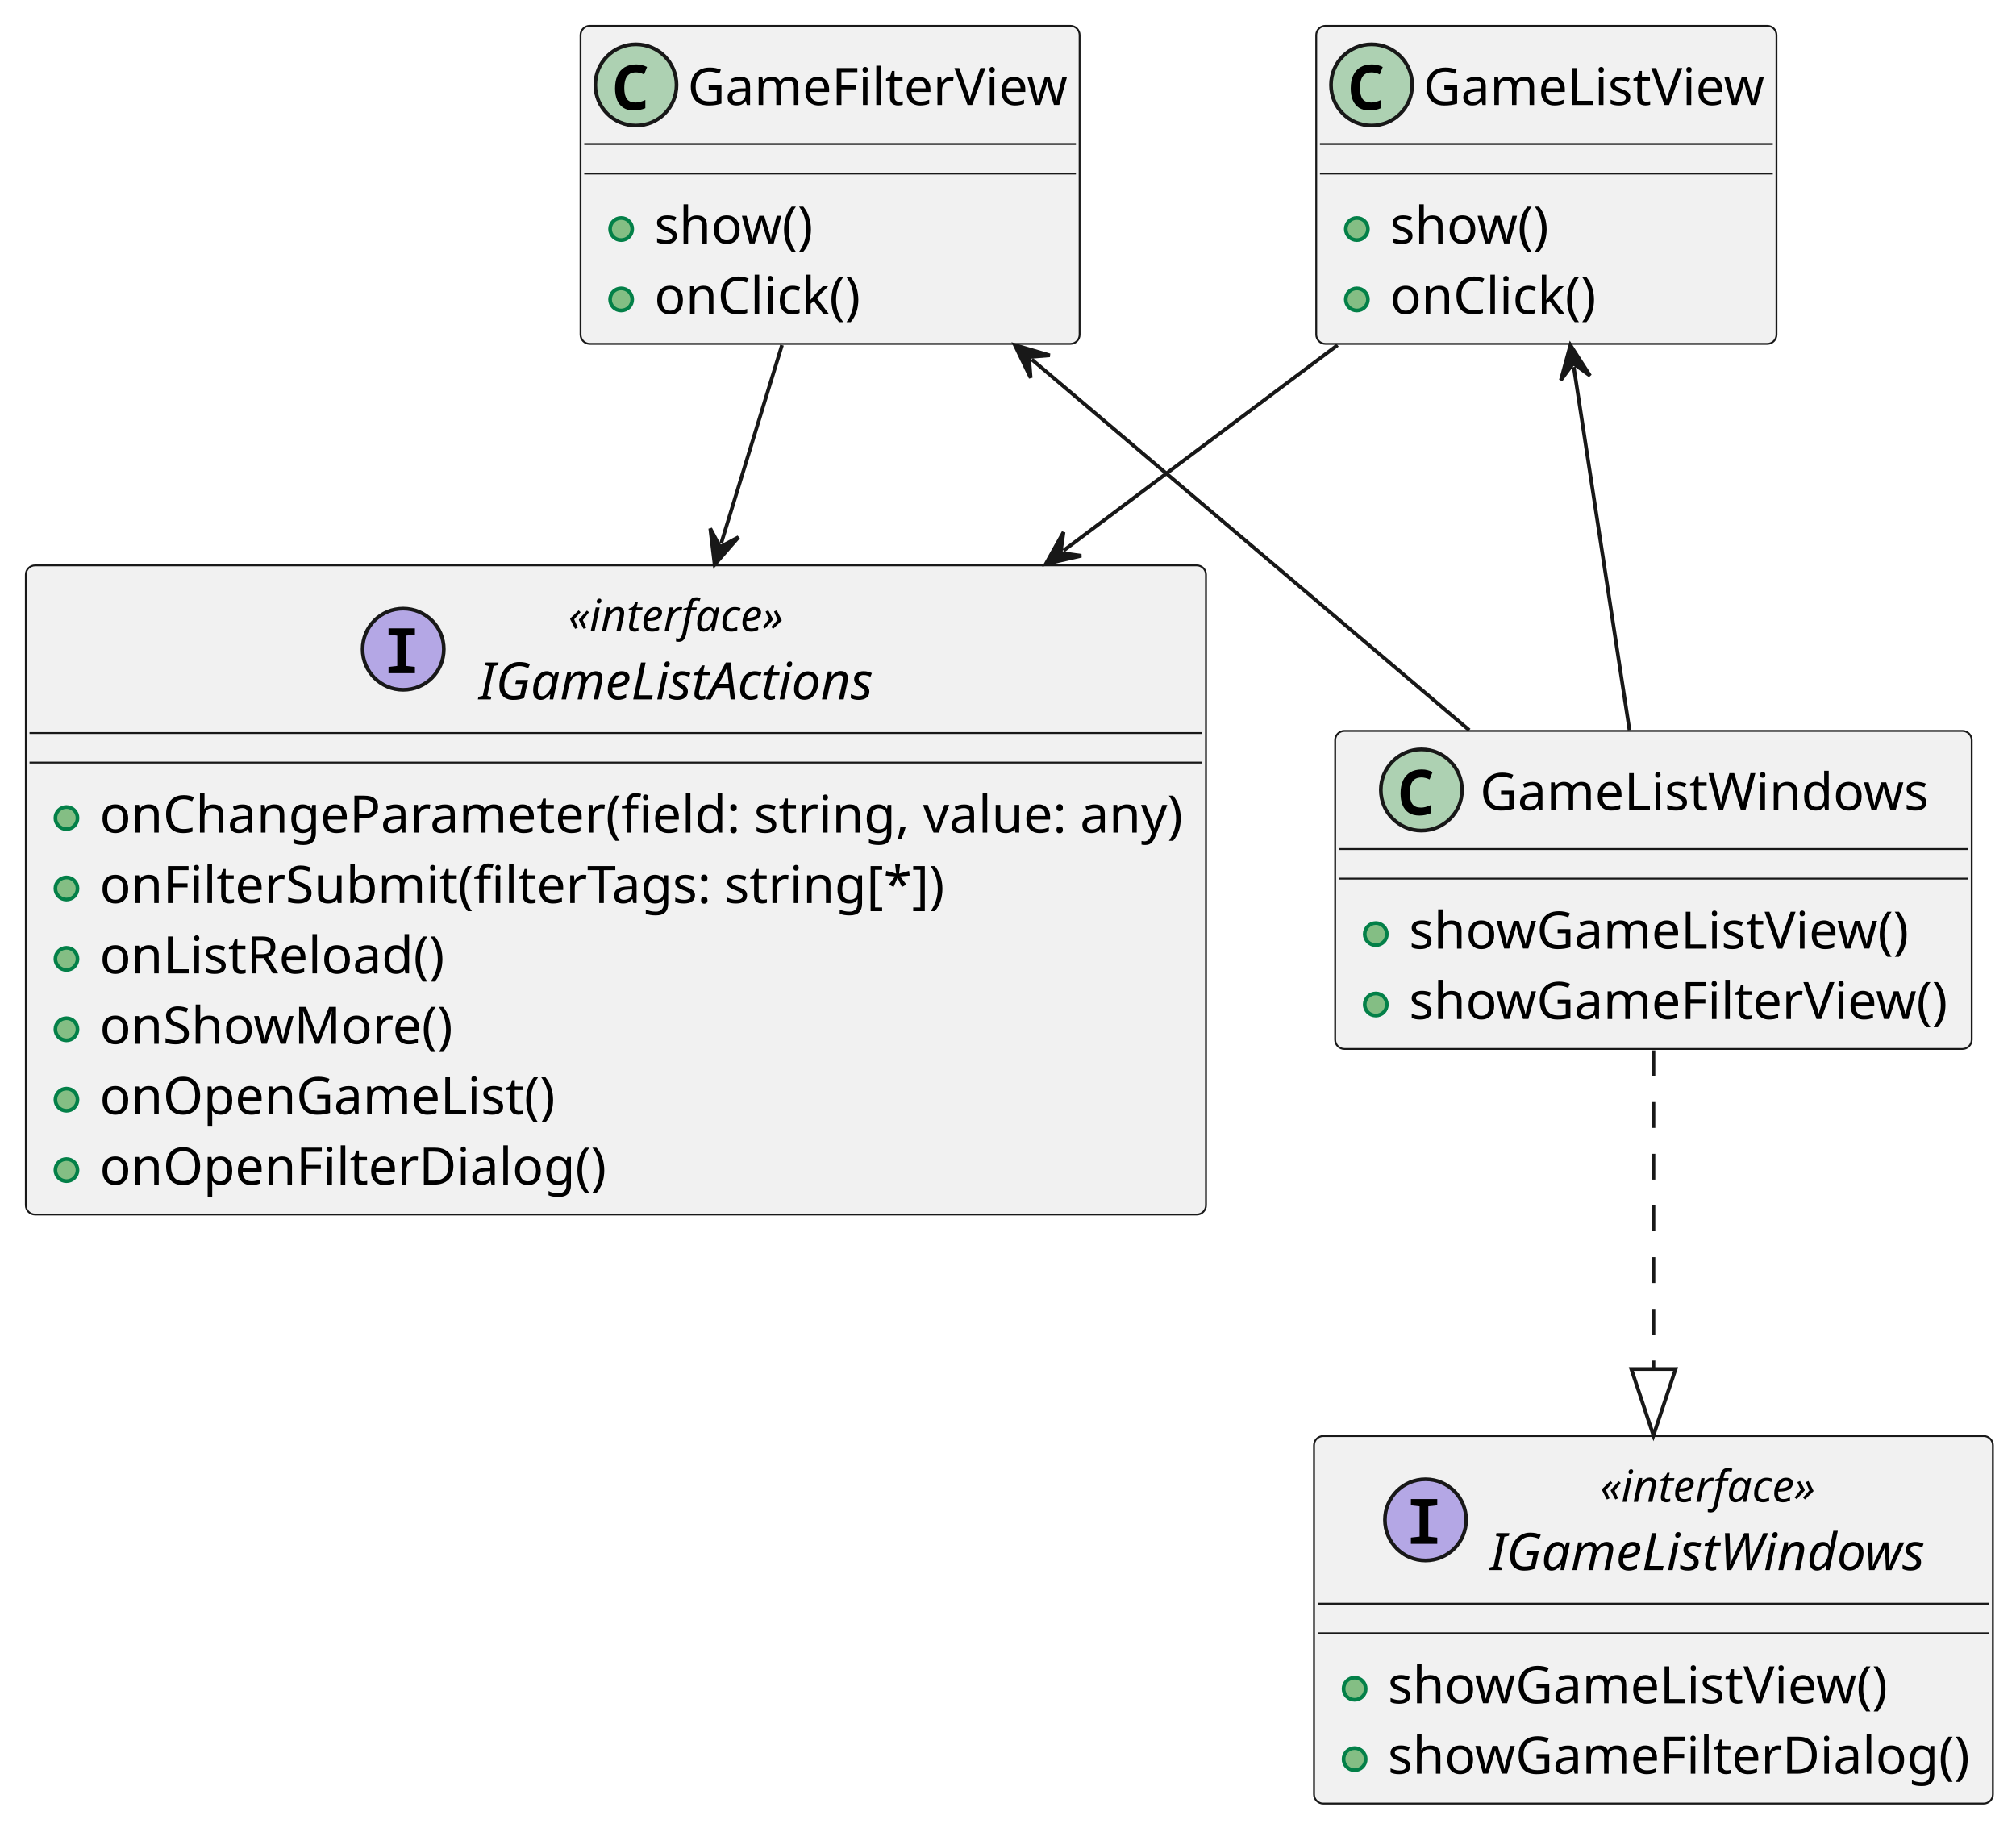
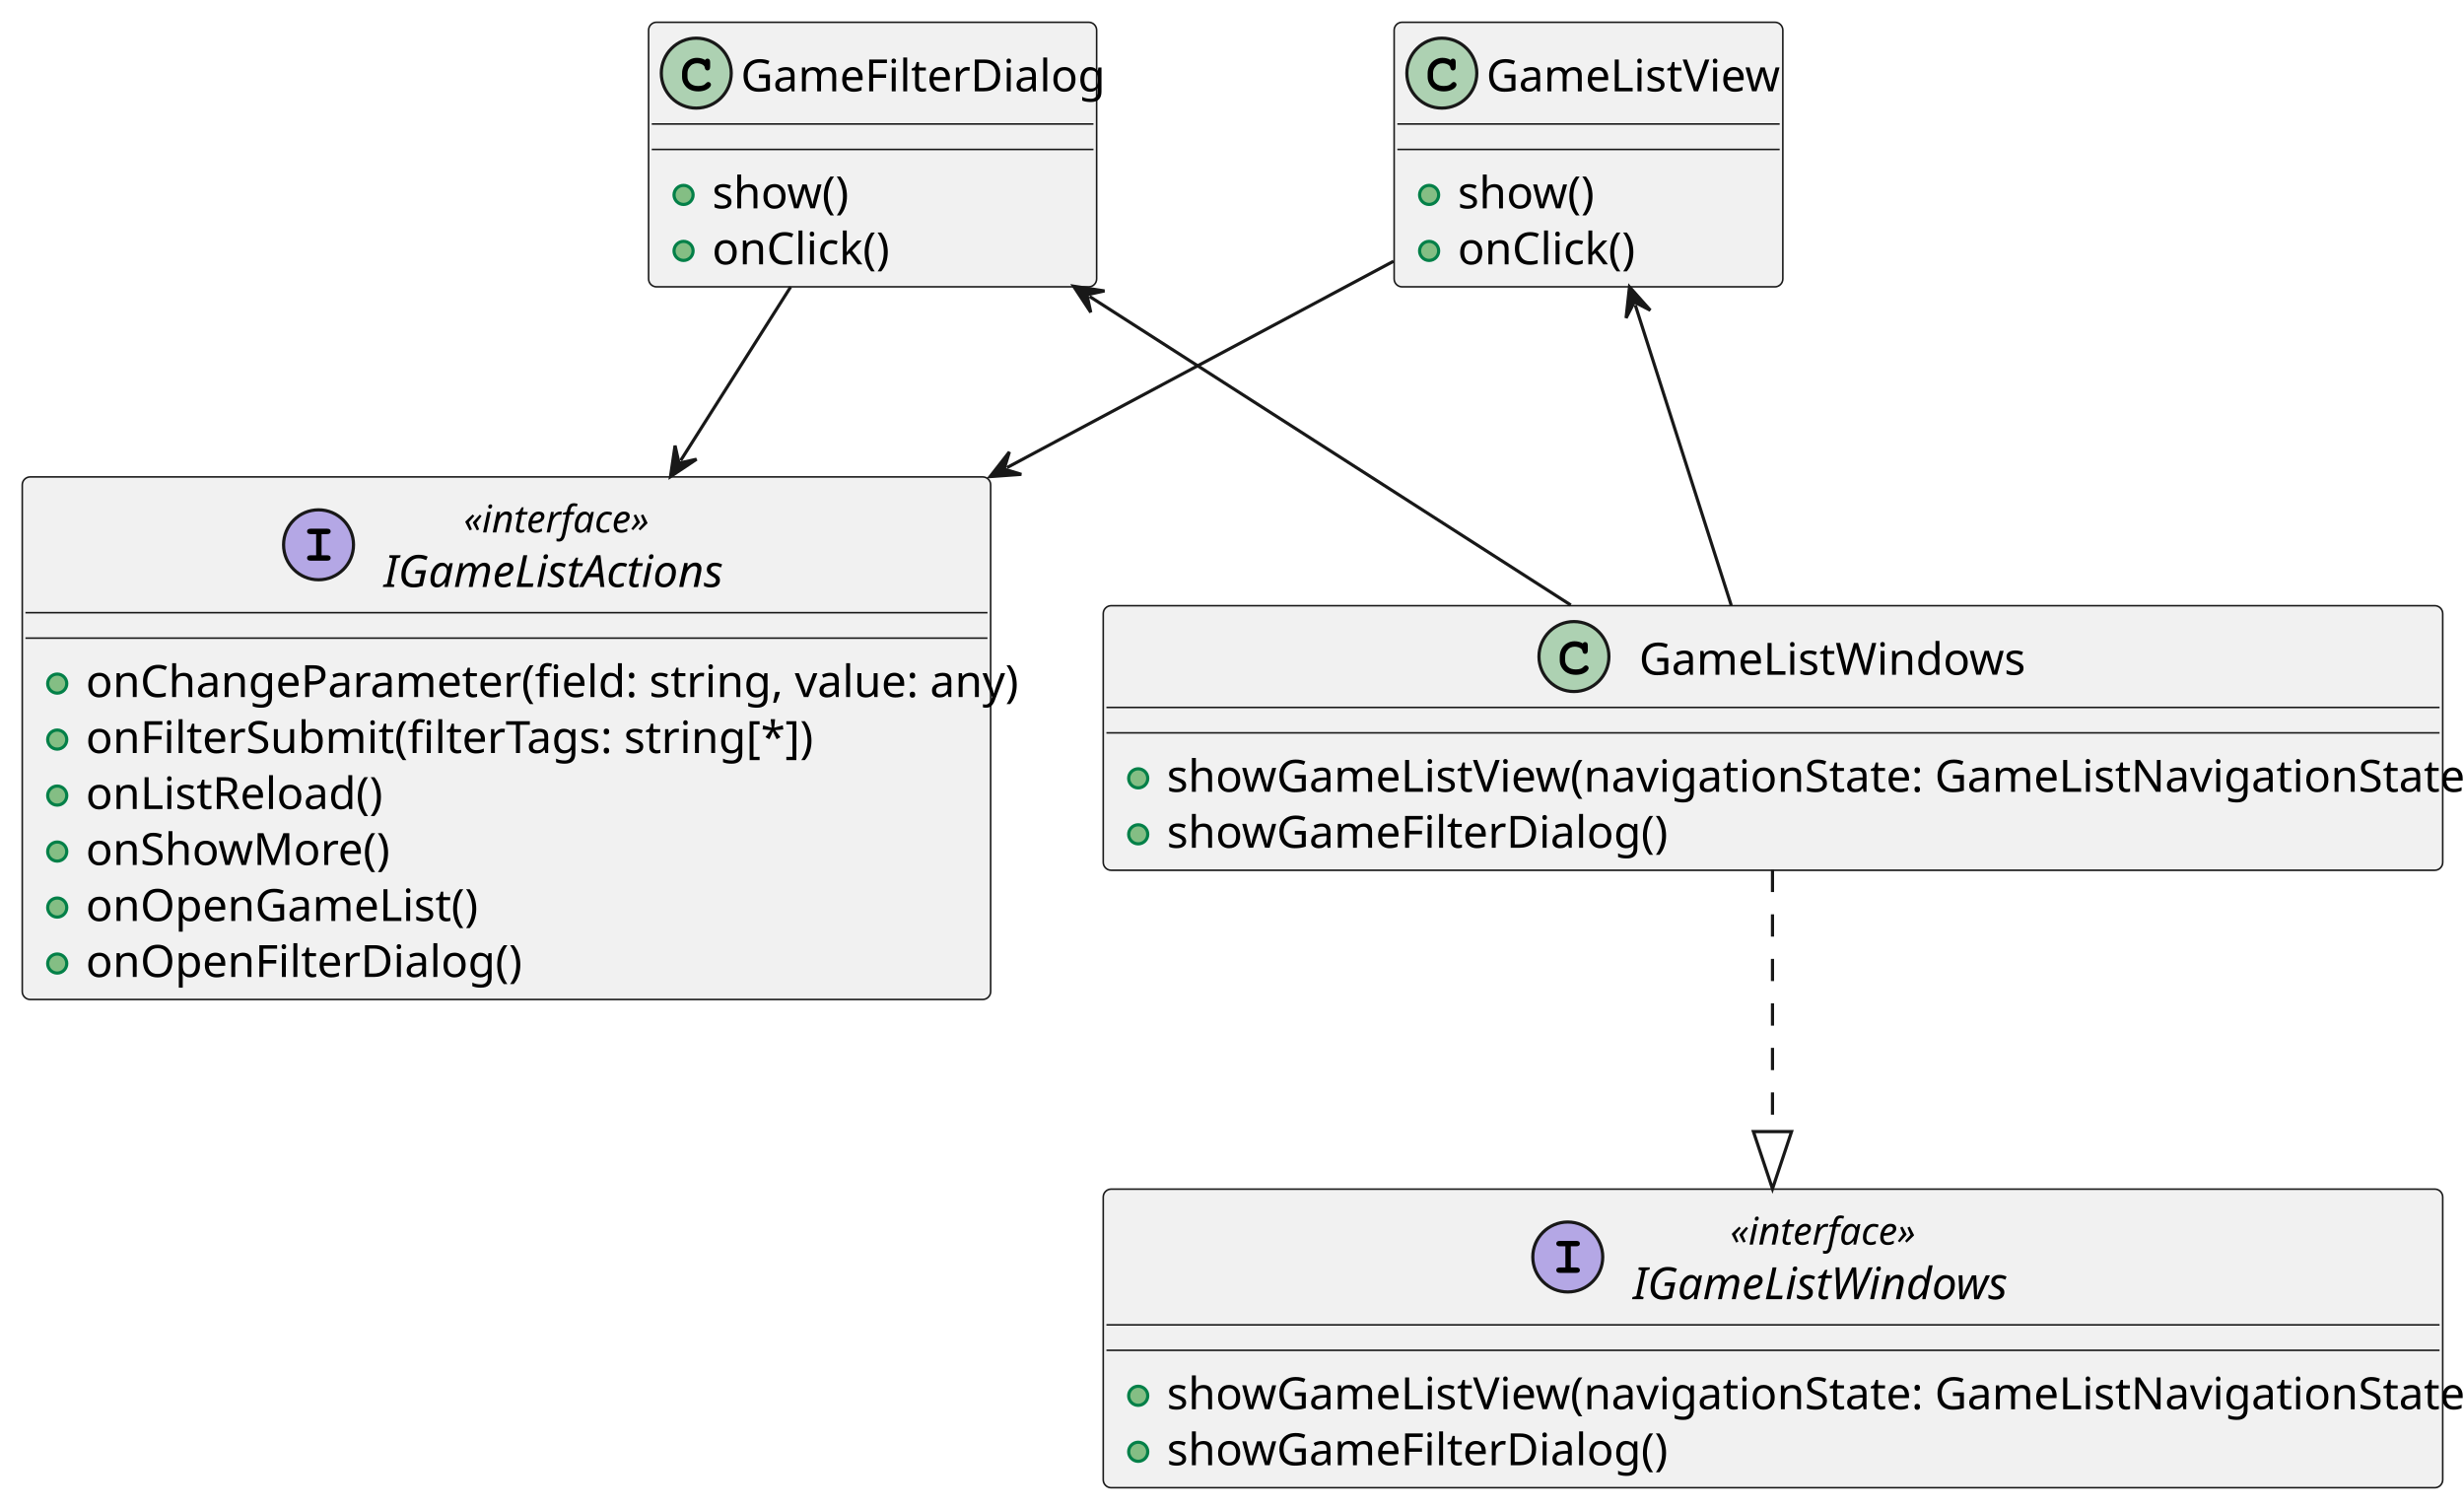
- <svg xmlns="http://www.w3.org/2000/svg" contentStyleType="text/css" data-diagram-type="CLASS" height="495px" preserveAspectRatio="none" style="width:546px;height:495px;background:#FFFFFF;" version="1.1" viewBox="0 0 546 495" width="546px" zoomAndPan="magnify">
+ <svg xmlns="http://www.w3.org/2000/svg" contentStyleType="text/css" data-diagram-type="CLASS" height="474px" preserveAspectRatio="none" style="width:775px;height:474px;background:#FFFFFF;" version="1.1" viewBox="0 0 775 474" width="775px" zoomAndPan="magnify">
  <defs />
  <g>
    <g class="entity" data-qualified-name="IGameListWindows" data-source-line="3" id="ent0002">
-       <rect fill="#F1F1F1" height="99.548" rx="2.5" ry="2.5" style="stroke:#181818;stroke-width:0.5;" width="183.863" x="355.88" y="388.95" />
-       <ellipse cx="386.084" cy="411.656" fill="#B4A7E5" rx="11" ry="11" style="stroke:#181818;stroke-width:1;" />
-       <path d="M382.116,418.156 L382.116,416.453 L384.475,416.187 L384.475,407.984 L382.116,407.719 L382.116,406.015 L389.256,406.015 L389.256,407.719 L386.834,407.984 L386.834,416.187 L389.256,416.453 L389.256,418.156 L382.116,418.156 Z " fill="#000000" />
-       <text fill="#000000" font-family="sans-serif" font-size="12" font-style="italic" lengthAdjust="spacing" textLength="58.296" x="433.353" y="406.778">«interface»</text>
-       <text fill="#000000" font-family="sans-serif" font-size="14" font-style="italic" lengthAdjust="spacing" textLength="118.076" x="403.463" y="425.26">IGameListWindows</text>
-       <line style="stroke:#181818;stroke-width:0.5;" x1="356.88" x2="538.743" y1="434.362" y2="434.362" />
-       <line style="stroke:#181818;stroke-width:0.5;" x1="356.88" x2="538.743" y1="442.362" y2="442.362" />
+       <rect fill="#F1F1F1" height="93.922" rx="2.5" ry="2.5" style="stroke:#181818;stroke-width:0.5;" width="421.309" x="347" y="374" />
+       <ellipse cx="493.108" cy="395.352" fill="#B4A7E5" rx="11" ry="11" style="stroke:#181818;stroke-width:1;" />
+       <path d="M494.061,391.992 L494.061,398.648 L495.78,398.648 Q496.389,398.648 496.655,398.883 Q496.92,399.117 496.92,399.508 Q496.92,399.883 496.655,400.117 Q496.389,400.352 495.78,400.352 L490.639,400.352 Q490.03,400.352 489.764,400.117 Q489.498,399.883 489.498,399.492 Q489.498,399.117 489.764,398.883 Q490.03,398.648 490.639,398.648 L492.358,398.648 L492.358,391.992 L490.639,391.992 Q490.03,391.992 489.764,391.758 Q489.498,391.523 489.498,391.133 Q489.498,390.758 489.764,390.523 Q490.03,390.289 490.639,390.289 L495.78,390.289 Q496.389,390.289 496.655,390.523 Q496.92,390.758 496.92,391.133 Q496.92,391.523 496.655,391.758 Q496.389,391.992 495.78,391.992 L494.061,391.992 Z " fill="#000000" />
+       <text fill="#000000" font-family="sans-serif" font-size="12" font-style="italic" lengthAdjust="spacing" textLength="59.373" x="544.218" y="391.457">«interface»</text>
+       <text fill="#000000" font-family="sans-serif" font-size="14" font-style="italic" lengthAdjust="spacing" textLength="120.593" x="513.608" y="408.627">IGameListWindows</text>
+       <line style="stroke:#181818;stroke-width:0.5;" x1="348" x2="767.309" y1="416.703" y2="416.703" />
+       <line style="stroke:#181818;stroke-width:0.5;" x1="348" x2="767.309" y1="424.703" y2="424.703" />
      <g data-visibility-modifier="PUBLIC_METHOD">
-         <ellipse cx="366.88" cy="457.396" fill="#84BE84" rx="3" ry="3" style="stroke:#038048;stroke-width:1;" />
+         <ellipse cx="358" cy="439.008" fill="#84BE84" rx="3" ry="3" style="stroke:#038048;stroke-width:1;" />
      </g>
-       <text fill="#000000" font-family="sans-serif" font-size="14" lengthAdjust="spacing" textLength="135.883" x="375.88" y="461.328">showGameListView()</text>
+       <text fill="#000000" font-family="sans-serif" font-size="14" lengthAdjust="spacing" textLength="395.309" x="367" y="443.236">showGameListView(navigationState: GameListNavigationState)</text>
      <g data-visibility-modifier="PUBLIC_METHOD">
-         <ellipse cx="366.88" cy="476.464" fill="#84BE84" rx="3" ry="3" style="stroke:#038048;stroke-width:1;" />
+         <ellipse cx="358" cy="456.617" fill="#84BE84" rx="3" ry="3" style="stroke:#038048;stroke-width:1;" />
      </g>
-       <text fill="#000000" font-family="sans-serif" font-size="14" lengthAdjust="spacing" textLength="157.863" x="375.88" y="480.396">showGameFilterDialog()</text>
+       <text fill="#000000" font-family="sans-serif" font-size="14" lengthAdjust="spacing" textLength="150.931" x="367" y="460.846">showGameFilterDialog()</text>
    </g>
    <g class="entity" data-qualified-name="IGameListActions" data-source-line="8" id="ent0003">
-       <rect fill="#F1F1F1" height="175.82" rx="2.5" ry="2.5" style="stroke:#181818;stroke-width:0.5;" width="319.621" x="7" y="153.13" />
-       <ellipse cx="109.2" cy="175.836" fill="#B4A7E5" rx="11" ry="11" style="stroke:#181818;stroke-width:1;" />
-       <path d="M105.231,182.336 L105.231,180.633 L107.59,180.367 L107.59,172.164 L105.231,171.899 L105.231,170.195 L112.371,170.195 L112.371,171.899 L109.95,172.164 L109.95,180.367 L112.371,180.633 L112.371,182.336 L105.231,182.336 Z " fill="#000000" />
-       <text fill="#000000" font-family="sans-serif" font-size="12" font-style="italic" lengthAdjust="spacing" textLength="58.296" x="153.912" y="170.958">«interface»</text>
-       <text fill="#000000" font-family="sans-serif" font-size="14" font-style="italic" lengthAdjust="spacing" textLength="106.722" x="129.7" y="189.44">IGameListActions</text>
-       <line style="stroke:#181818;stroke-width:0.5;" x1="8" x2="325.621" y1="198.542" y2="198.542" />
-       <line style="stroke:#181818;stroke-width:0.5;" x1="8" x2="325.621" y1="206.542" y2="206.542" />
+       <rect fill="#F1F1F1" height="164.359" rx="2.5" ry="2.5" style="stroke:#181818;stroke-width:0.5;" width="304.592" x="7" y="150" />
+       <ellipse cx="100.191" cy="171.352" fill="#B4A7E5" rx="11" ry="11" style="stroke:#181818;stroke-width:1;" />
+       <path d="M101.144,167.992 L101.144,174.648 L102.863,174.648 Q103.472,174.648 103.738,174.883 Q104.003,175.117 104.003,175.508 Q104.003,175.883 103.738,176.117 Q103.472,176.352 102.863,176.352 L97.722,176.352 Q97.113,176.352 96.847,176.117 Q96.582,175.883 96.582,175.492 Q96.582,175.117 96.847,174.883 Q97.113,174.648 97.722,174.648 L99.441,174.648 L99.441,167.992 L97.722,167.992 Q97.113,167.992 96.847,167.758 Q96.582,167.523 96.582,167.133 Q96.582,166.758 96.847,166.523 Q97.113,166.289 97.722,166.289 L102.863,166.289 Q103.472,166.289 103.738,166.523 Q104.003,166.758 104.003,167.133 Q104.003,167.523 103.738,167.758 Q103.472,167.992 102.863,167.992 L101.144,167.992 Z " fill="#000000" />
+       <text fill="#000000" font-family="sans-serif" font-size="12" font-style="italic" lengthAdjust="spacing" textLength="59.373" x="145.859" y="167.457">«interface»</text>
+       <text fill="#000000" font-family="sans-serif" font-size="14" font-style="italic" lengthAdjust="spacing" textLength="109.71" x="120.691" y="184.627">IGameListActions</text>
+       <line style="stroke:#181818;stroke-width:0.5;" x1="8" x2="310.592" y1="192.703" y2="192.703" />
+       <line style="stroke:#181818;stroke-width:0.5;" x1="8" x2="310.592" y1="200.703" y2="200.703" />
      <g data-visibility-modifier="PUBLIC_METHOD">
-         <ellipse cx="18" cy="221.576" fill="#84BE84" rx="3" ry="3" style="stroke:#038048;stroke-width:1;" />
+         <ellipse cx="18" cy="215.008" fill="#84BE84" rx="3" ry="3" style="stroke:#038048;stroke-width:1;" />
      </g>
-       <text fill="#000000" font-family="sans-serif" font-size="14" lengthAdjust="spacing" textLength="293.621" x="27" y="225.508">onChangeParameter(field: string, value: any)</text>
+       <text fill="#000000" font-family="sans-serif" font-size="14" lengthAdjust="spacing" textLength="278.592" x="27" y="219.236">onChangeParameter(field: string, value: any)</text>
      <g data-visibility-modifier="PUBLIC_METHOD">
-         <ellipse cx="18" cy="240.644" fill="#84BE84" rx="3" ry="3" style="stroke:#038048;stroke-width:1;" />
+         <ellipse cx="18" cy="232.617" fill="#84BE84" rx="3" ry="3" style="stroke:#038048;stroke-width:1;" />
      </g>
-       <text fill="#000000" font-family="sans-serif" font-size="14" lengthAdjust="spacing" textLength="229.907" x="27" y="244.576">onFilterSubmit(filterTags: string[*])</text>
+       <text fill="#000000" font-family="sans-serif" font-size="14" lengthAdjust="spacing" textLength="212.393" x="27" y="236.846">onFilterSubmit(filterTags: string[*])</text>
      <g data-visibility-modifier="PUBLIC_METHOD">
-         <ellipse cx="18" cy="259.712" fill="#84BE84" rx="3" ry="3" style="stroke:#038048;stroke-width:1;" />
+         <ellipse cx="18" cy="250.227" fill="#84BE84" rx="3" ry="3" style="stroke:#038048;stroke-width:1;" />
      </g>
-       <text fill="#000000" font-family="sans-serif" font-size="14" lengthAdjust="spacing" textLength="93.38" x="27" y="263.644">onListReload()</text>
+       <text fill="#000000" font-family="sans-serif" font-size="14" lengthAdjust="spacing" textLength="91.048" x="27" y="254.455">onListReload()</text>
      <g data-visibility-modifier="PUBLIC_METHOD">
-         <ellipse cx="18" cy="278.78" fill="#84BE84" rx="3" ry="3" style="stroke:#038048;stroke-width:1;" />
+         <ellipse cx="18" cy="267.836" fill="#84BE84" rx="3" ry="3" style="stroke:#038048;stroke-width:1;" />
      </g>
-       <text fill="#000000" font-family="sans-serif" font-size="14" lengthAdjust="spacing" textLength="96.18" x="27" y="282.712">onShowMore()</text>
+       <text fill="#000000" font-family="sans-serif" font-size="14" lengthAdjust="spacing" textLength="91.814" x="27" y="272.065">onShowMore()</text>
      <g data-visibility-modifier="PUBLIC_METHOD">
-         <ellipse cx="18" cy="297.848" fill="#84BE84" rx="3" ry="3" style="stroke:#038048;stroke-width:1;" />
+         <ellipse cx="18" cy="285.445" fill="#84BE84" rx="3" ry="3" style="stroke:#038048;stroke-width:1;" />
      </g>
-       <text fill="#000000" font-family="sans-serif" font-size="14" lengthAdjust="spacing" textLength="123.353" x="27" y="301.78">onOpenGameList()</text>
+       <text fill="#000000" font-family="sans-serif" font-size="14" lengthAdjust="spacing" textLength="119.055" x="27" y="289.674">onOpenGameList()</text>
      <g data-visibility-modifier="PUBLIC_METHOD">
-         <ellipse cx="18" cy="316.916" fill="#84BE84" rx="3" ry="3" style="stroke:#038048;stroke-width:1;" />
+         <ellipse cx="18" cy="303.055" fill="#84BE84" rx="3" ry="3" style="stroke:#038048;stroke-width:1;" />
      </g>
-       <text fill="#000000" font-family="sans-serif" font-size="14" lengthAdjust="spacing" textLength="137.214" x="27" y="320.848">onOpenFilterDialog()</text>
+       <text fill="#000000" font-family="sans-serif" font-size="14" lengthAdjust="spacing" textLength="129.944" x="27" y="307.283">onOpenFilterDialog()</text>
    </g>
    <g class="entity" data-qualified-name="GameListWindows" data-source-line="17" id="ent0004">
-       <rect fill="#F1F1F1" height="86.136" rx="2.5" ry="2.5" style="stroke:#181818;stroke-width:0.5;" width="172.397" x="361.61" y="197.97" />
-       <ellipse cx="384.973" cy="213.97" fill="#ADD1B2" rx="11" ry="11" style="stroke:#181818;stroke-width:1;" />
-       <path d="M384.442,220.892 Q382.692,220.892 381.551,220.157 Q380.426,219.407 379.863,218.064 Q379.317,216.704 379.317,214.907 Q379.317,212.876 379.973,211.423 Q380.629,209.97 381.91,209.189 Q383.192,208.407 385.067,208.407 Q385.957,208.407 386.629,208.595 Q387.301,208.767 387.988,209.111 L387.176,211.126 Q386.551,210.814 386.004,210.689 Q385.473,210.564 384.988,210.564 Q383.817,210.564 383.113,211.095 Q382.41,211.626 382.113,212.579 Q381.817,213.532 381.817,214.798 Q381.817,216.814 382.535,217.782 Q383.254,218.736 384.848,218.736 Q385.442,218.736 386.067,218.579 Q386.692,218.423 387.52,218.048 L387.52,220.267 Q386.785,220.579 385.988,220.736 Q385.207,220.892 384.442,220.892 Z " fill="#000000" />
-       <text fill="#000000" font-family="sans-serif" font-size="14" lengthAdjust="spacing" textLength="121.814" x="400.831" y="219.402">GameListWindows</text>
-       <line style="stroke:#181818;stroke-width:0.5;" x1="362.61" x2="533.007" y1="229.97" y2="229.97" />
-       <line style="stroke:#181818;stroke-width:0.5;" x1="362.61" x2="533.007" y1="237.97" y2="237.97" />
+       <rect fill="#F1F1F1" height="83.219" rx="2.5" ry="2.5" style="stroke:#181818;stroke-width:0.5;" width="421.309" x="347" y="190.5" />
+       <ellipse cx="495.053" cy="206.5" fill="#ADD1B2" rx="11" ry="11" style="stroke:#181818;stroke-width:1;" />
+       <path d="M497.818,202.375 Q497.975,202.156 498.162,202.047 Q498.35,201.938 498.568,201.938 Q498.943,201.938 499.178,202.203 Q499.412,202.453 499.412,203.062 L499.412,204.516 Q499.412,205.125 499.178,205.391 Q498.943,205.656 498.568,205.656 Q498.225,205.656 498.022,205.453 Q497.818,205.266 497.709,204.75 Q497.662,204.391 497.475,204.203 Q497.147,203.828 496.537,203.609 Q495.928,203.391 495.303,203.391 Q494.537,203.391 493.897,203.719 Q493.272,204.047 492.772,204.797 Q492.287,205.547 492.287,206.578 L492.287,207.672 Q492.287,208.906 493.178,209.734 Q494.068,210.547 495.662,210.547 Q496.6,210.547 497.256,210.297 Q497.647,210.141 498.068,209.703 Q498.334,209.438 498.475,209.359 Q498.631,209.281 498.834,209.281 Q499.162,209.281 499.412,209.547 Q499.678,209.797 499.678,210.141 Q499.678,210.484 499.334,210.891 Q498.834,211.469 498.037,211.797 Q496.959,212.25 495.662,212.25 Q494.147,212.25 492.943,211.625 Q491.959,211.125 491.272,210.062 Q490.584,208.984 490.584,207.703 L490.584,206.547 Q490.584,205.219 491.193,204.078 Q491.818,202.922 492.912,202.312 Q494.006,201.688 495.24,201.688 Q495.975,201.688 496.615,201.859 Q497.272,202.016 497.818,202.375 Z " fill="#000000" />
+       <text fill="#000000" font-family="sans-serif" font-size="14" lengthAdjust="spacing" textLength="116.703" x="515.553" y="212.228">GameListWindows</text>
+       <line style="stroke:#181818;stroke-width:0.5;" x1="348" x2="767.309" y1="222.5" y2="222.5" />
+       <line style="stroke:#181818;stroke-width:0.5;" x1="348" x2="767.309" y1="230.5" y2="230.5" />
      <g data-visibility-modifier="PUBLIC_METHOD">
-         <ellipse cx="372.61" cy="253.004" fill="#84BE84" rx="3" ry="3" style="stroke:#038048;stroke-width:1;" />
+         <ellipse cx="358" cy="244.805" fill="#84BE84" rx="3" ry="3" style="stroke:#038048;stroke-width:1;" />
      </g>
-       <text fill="#000000" font-family="sans-serif" font-size="14" lengthAdjust="spacing" textLength="135.883" x="381.61" y="256.936">showGameListView()</text>
+       <text fill="#000000" font-family="sans-serif" font-size="14" lengthAdjust="spacing" textLength="395.309" x="367" y="249.033">showGameListView(navigationState: GameListNavigationState)</text>
      <g data-visibility-modifier="PUBLIC_METHOD">
-         <ellipse cx="372.61" cy="272.072" fill="#84BE84" rx="3" ry="3" style="stroke:#038048;stroke-width:1;" />
+         <ellipse cx="358" cy="262.414" fill="#84BE84" rx="3" ry="3" style="stroke:#038048;stroke-width:1;" />
      </g>
-       <text fill="#000000" font-family="sans-serif" font-size="14" lengthAdjust="spacing" textLength="146.397" x="381.61" y="276.004">showGameFilterView()</text>
+       <text fill="#000000" font-family="sans-serif" font-size="14" lengthAdjust="spacing" textLength="150.931" x="367" y="266.643">showGameFilterDialog()</text>
    </g>
    <g class="entity" data-qualified-name="GameListView" data-source-line="22" id="ent0005">
-       <rect fill="#F1F1F1" height="86.136" rx="2.5" ry="2.5" style="stroke:#181818;stroke-width:0.5;" width="124.652" x="356.48" y="7" />
-       <ellipse cx="371.48" cy="23" fill="#ADD1B2" rx="11" ry="11" style="stroke:#181818;stroke-width:1;" />
-       <path d="M370.949,29.922 Q369.199,29.922 368.058,29.188 Q366.933,28.438 366.371,27.094 Q365.824,25.734 365.824,23.938 Q365.824,21.906 366.48,20.453 Q367.136,19 368.418,18.219 Q369.699,17.438 371.574,17.438 Q372.464,17.438 373.136,17.625 Q373.808,17.797 374.496,18.141 L373.683,20.156 Q373.058,19.844 372.511,19.719 Q371.98,19.594 371.496,19.594 Q370.324,19.594 369.621,20.125 Q368.918,20.656 368.621,21.609 Q368.324,22.562 368.324,23.828 Q368.324,25.844 369.043,26.812 Q369.761,27.766 371.355,27.766 Q371.949,27.766 372.574,27.609 Q373.199,27.453 374.027,27.078 L374.027,29.297 Q373.293,29.609 372.496,29.766 Q371.714,29.922 370.949,29.922 Z " fill="#000000" />
-       <text fill="#000000" font-family="sans-serif" font-size="14" lengthAdjust="spacing" textLength="92.652" x="385.48" y="28.432">GameListView</text>
-       <line style="stroke:#181818;stroke-width:0.5;" x1="357.48" x2="480.132" y1="39" y2="39" />
-       <line style="stroke:#181818;stroke-width:0.5;" x1="357.48" x2="480.132" y1="47" y2="47" />
+       <rect fill="#F1F1F1" height="83.219" rx="2.5" ry="2.5" style="stroke:#181818;stroke-width:0.5;" width="122.255" x="438.5" y="7" />
+       <ellipse cx="453.5" cy="23" fill="#ADD1B2" rx="11" ry="11" style="stroke:#181818;stroke-width:1;" />
+       <path d="M456.266,18.875 Q456.422,18.656 456.609,18.547 Q456.797,18.438 457.016,18.438 Q457.391,18.438 457.625,18.703 Q457.859,18.953 457.859,19.562 L457.859,21.016 Q457.859,21.625 457.625,21.891 Q457.391,22.156 457.016,22.156 Q456.672,22.156 456.469,21.953 Q456.266,21.766 456.156,21.25 Q456.109,20.891 455.922,20.703 Q455.594,20.328 454.984,20.109 Q454.375,19.891 453.75,19.891 Q452.984,19.891 452.344,20.219 Q451.719,20.547 451.219,21.297 Q450.734,22.047 450.734,23.078 L450.734,24.172 Q450.734,25.406 451.625,26.234 Q452.516,27.047 454.109,27.047 Q455.047,27.047 455.703,26.797 Q456.094,26.641 456.516,26.203 Q456.781,25.938 456.922,25.859 Q457.078,25.781 457.281,25.781 Q457.609,25.781 457.859,26.047 Q458.125,26.297 458.125,26.641 Q458.125,26.984 457.781,27.391 Q457.281,27.969 456.484,28.297 Q455.406,28.75 454.109,28.75 Q452.594,28.75 451.391,28.125 Q450.406,27.625 449.719,26.562 Q449.031,25.484 449.031,24.203 L449.031,23.047 Q449.031,21.719 449.641,20.578 Q450.266,19.422 451.359,18.812 Q452.453,18.188 453.688,18.188 Q454.422,18.188 455.062,18.359 Q455.719,18.516 456.266,18.875 Z " fill="#000000" />
+       <text fill="#000000" font-family="sans-serif" font-size="14" lengthAdjust="spacing" textLength="90.255" x="467.5" y="28.729">GameListView</text>
+       <line style="stroke:#181818;stroke-width:0.5;" x1="439.5" x2="559.755" y1="39" y2="39" />
+       <line style="stroke:#181818;stroke-width:0.5;" x1="439.5" x2="559.755" y1="47" y2="47" />
      <g data-visibility-modifier="PUBLIC_METHOD">
-         <ellipse cx="367.48" cy="62.034" fill="#84BE84" rx="3" ry="3" style="stroke:#038048;stroke-width:1;" />
+         <ellipse cx="449.5" cy="61.305" fill="#84BE84" rx="3" ry="3" style="stroke:#038048;stroke-width:1;" />
      </g>
-       <text fill="#000000" font-family="sans-serif" font-size="14" lengthAdjust="spacing" textLength="43.232" x="376.48" y="65.966">show()</text>
+       <text fill="#000000" font-family="sans-serif" font-size="14" lengthAdjust="spacing" textLength="42.007" x="458.5" y="65.533">show()</text>
      <g data-visibility-modifier="PUBLIC_METHOD">
-         <ellipse cx="367.48" cy="81.102" fill="#84BE84" rx="3" ry="3" style="stroke:#038048;stroke-width:1;" />
+         <ellipse cx="449.5" cy="78.914" fill="#84BE84" rx="3" ry="3" style="stroke:#038048;stroke-width:1;" />
      </g>
-       <text fill="#000000" font-family="sans-serif" font-size="14" lengthAdjust="spacing" textLength="55.79" x="376.48" y="85.034">onClick()</text>
+       <text fill="#000000" font-family="sans-serif" font-size="14" lengthAdjust="spacing" textLength="55.227" x="458.5" y="83.143">onClick()</text>
    </g>
-     <g class="entity" data-qualified-name="GameFilterView" data-source-line="27" id="ent0006">
-       <rect fill="#F1F1F1" height="86.136" rx="2.5" ry="2.5" style="stroke:#181818;stroke-width:0.5;" width="135.166" x="157.23" y="7" />
-       <ellipse cx="172.23" cy="23" fill="#ADD1B2" rx="11" ry="11" style="stroke:#181818;stroke-width:1;" />
-       <path d="M171.699,29.922 Q169.949,29.922 168.808,29.188 Q167.683,28.438 167.121,27.094 Q166.574,25.734 166.574,23.938 Q166.574,21.906 167.23,20.453 Q167.886,19 169.167,18.219 Q170.449,17.438 172.324,17.438 Q173.214,17.438 173.886,17.625 Q174.558,17.797 175.246,18.141 L174.433,20.156 Q173.808,19.844 173.261,19.719 Q172.73,19.594 172.246,19.594 Q171.074,19.594 170.371,20.125 Q169.667,20.656 169.371,21.609 Q169.074,22.562 169.074,23.828 Q169.074,25.844 169.792,26.812 Q170.511,27.766 172.105,27.766 Q172.699,27.766 173.324,27.609 Q173.949,27.453 174.777,27.078 L174.777,29.297 Q174.042,29.609 173.246,29.766 Q172.464,29.922 171.699,29.922 Z " fill="#000000" />
-       <text fill="#000000" font-family="sans-serif" font-size="14" lengthAdjust="spacing" textLength="103.166" x="186.23" y="28.432">GameFilterView</text>
-       <line style="stroke:#181818;stroke-width:0.5;" x1="158.23" x2="291.396" y1="39" y2="39" />
-       <line style="stroke:#181818;stroke-width:0.5;" x1="158.23" x2="291.396" y1="47" y2="47" />
+     <g class="entity" data-qualified-name="GameFilterDialog" data-source-line="27" id="ent0006">
+       <rect fill="#F1F1F1" height="83.219" rx="2.5" ry="2.5" style="stroke:#181818;stroke-width:0.5;" width="140.924" x="204" y="7" />
+       <ellipse cx="219" cy="23" fill="#ADD1B2" rx="11" ry="11" style="stroke:#181818;stroke-width:1;" />
+       <path d="M221.766,18.875 Q221.922,18.656 222.109,18.547 Q222.297,18.438 222.516,18.438 Q222.891,18.438 223.125,18.703 Q223.359,18.953 223.359,19.562 L223.359,21.016 Q223.359,21.625 223.125,21.891 Q222.891,22.156 222.516,22.156 Q222.172,22.156 221.969,21.953 Q221.766,21.766 221.656,21.25 Q221.609,20.891 221.422,20.703 Q221.094,20.328 220.484,20.109 Q219.875,19.891 219.25,19.891 Q218.484,19.891 217.844,20.219 Q217.219,20.547 216.719,21.297 Q216.234,22.047 216.234,23.078 L216.234,24.172 Q216.234,25.406 217.125,26.234 Q218.016,27.047 219.609,27.047 Q220.547,27.047 221.203,26.797 Q221.594,26.641 222.016,26.203 Q222.281,25.938 222.422,25.859 Q222.578,25.781 222.781,25.781 Q223.109,25.781 223.359,26.047 Q223.625,26.297 223.625,26.641 Q223.625,26.984 223.281,27.391 Q222.781,27.969 221.984,28.297 Q220.906,28.75 219.609,28.75 Q218.094,28.75 216.891,28.125 Q215.906,27.625 215.219,26.562 Q214.531,25.484 214.531,24.203 L214.531,23.047 Q214.531,21.719 215.141,20.578 Q215.766,19.422 216.859,18.812 Q217.953,18.188 219.188,18.188 Q219.922,18.188 220.562,18.359 Q221.219,18.516 221.766,18.875 Z " fill="#000000" />
+       <text fill="#000000" font-family="sans-serif" font-size="14" lengthAdjust="spacing" textLength="108.924" x="233" y="28.729">GameFilterDialog</text>
+       <line style="stroke:#181818;stroke-width:0.5;" x1="205" x2="343.924" y1="39" y2="39" />
+       <line style="stroke:#181818;stroke-width:0.5;" x1="205" x2="343.924" y1="47" y2="47" />
      <g data-visibility-modifier="PUBLIC_METHOD">
-         <ellipse cx="168.23" cy="62.034" fill="#84BE84" rx="3" ry="3" style="stroke:#038048;stroke-width:1;" />
+         <ellipse cx="215" cy="61.305" fill="#84BE84" rx="3" ry="3" style="stroke:#038048;stroke-width:1;" />
      </g>
-       <text fill="#000000" font-family="sans-serif" font-size="14" lengthAdjust="spacing" textLength="43.232" x="177.23" y="65.966">show()</text>
+       <text fill="#000000" font-family="sans-serif" font-size="14" lengthAdjust="spacing" textLength="42.007" x="224" y="65.533">show()</text>
      <g data-visibility-modifier="PUBLIC_METHOD">
-         <ellipse cx="168.23" cy="81.102" fill="#84BE84" rx="3" ry="3" style="stroke:#038048;stroke-width:1;" />
+         <ellipse cx="215" cy="78.914" fill="#84BE84" rx="3" ry="3" style="stroke:#038048;stroke-width:1;" />
      </g>
-       <text fill="#000000" font-family="sans-serif" font-size="14" lengthAdjust="spacing" textLength="55.79" x="177.23" y="85.034">onClick()</text>
+       <text fill="#000000" font-family="sans-serif" font-size="14" lengthAdjust="spacing" textLength="55.227" x="224" y="83.143">onClick()</text>
    </g>
    <g class="link" data-entity-1="ent0004" data-entity-2="ent0002" data-link-type="extension" data-source-line="32" id="lnk7">
-       <path codeLine="32" d="M447.81,284.5 C447.81,315.19 447.81,338.71 447.81,370.79" fill="none" id="GameListWindows-to-IGameListWindows" style="stroke:#181818;stroke-width:1;stroke-dasharray:7,7;" />
-       <polygon fill="none" points="447.81,388.79,453.81,370.79,441.81,370.79,447.81,388.79" style="stroke:#181818;stroke-width:1;" />
+       <path codeLine="32" d="M557.5,273.58 C557.5,303.12 557.5,325.17 557.5,355.91" fill="none" id="GameListWindows-to-IGameListWindows" style="stroke:#181818;stroke-width:1;stroke-dasharray:7,7;" />
+       <polygon fill="none" points="557.5,373.91,563.5,355.91,551.5,355.91,557.5,373.91" style="stroke:#181818;stroke-width:1;" />
    </g>
    <g class="link" data-entity-1="ent0005" data-entity-2="ent0004" data-link-type="dependency" data-source-line="33" id="lnk9">
-       <path codeLine="33" d="M426.229,99.401 C430.999,130.531 436.55,166.68 441.32,197.77" fill="none" id="GameListView-backto-GameListWindows" style="stroke:#181818;stroke-width:1;" />
-       <polygon fill="#181818" points="425.32,93.47,422.729,102.972,426.077,98.412,430.637,101.76,425.32,93.47" style="stroke:#181818;stroke-width:1;" />
+       <path codeLine="33" d="M514.346,95.945 C523.896,125.835 534.99,160.54 544.53,190.4" fill="none" id="GameListView-backto-GameListWindows" style="stroke:#181818;stroke-width:1;" />
+       <polygon fill="#181818" points="512.52,90.23,511.449,100.02,514.042,94.993,519.069,97.586,512.52,90.23" style="stroke:#181818;stroke-width:1;" />
    </g>
    <g class="link" data-entity-1="ent0006" data-entity-2="ent0004" data-link-type="dependency" data-source-line="34" id="lnk11">
-       <path codeLine="34" d="M279.437,97.35 C316.157,128.48 361.24,166.68 397.93,197.77" fill="none" id="GameFilterView-backto-GameListWindows" style="stroke:#181818;stroke-width:1;" />
-       <polygon fill="#181818" points="274.86,93.47,279.138,102.341,278.674,96.703,284.312,96.239,274.86,93.47" style="stroke:#181818;stroke-width:1;" />
+       <path codeLine="34" d="M342.711,93.249 C389.301,123.129 447.39,160.38 494.05,190.3" fill="none" id="GameFilterDialog-backto-GameListWindows" style="stroke:#181818;stroke-width:1;" />
+       <polygon fill="#181818" points="337.66,90.01,343.076,98.236,341.869,92.709,347.395,91.502,337.66,90.01" style="stroke:#181818;stroke-width:1;" />
    </g>
    <g class="link" data-entity-1="ent0005" data-entity-2="ent0003" data-link-type="dependency" data-source-line="36" id="lnk12">
-       <path codeLine="36" d="M362.26,93.47 C338.82,111.05 315.52,128.52 288.04,149.13" fill="none" id="GameListView-to-IGameListActions" style="stroke:#181818;stroke-width:1;" />
-       <polygon fill="#181818" points="283.24,152.73,292.84,150.53,287.24,149.73,288.04,144.13,283.24,152.73" style="stroke:#181818;stroke-width:1;" />
+       <path codeLine="36" d="M438.32,82.16 C402.76,101.14 361.533,123.155 316.713,147.075" fill="none" id="GameListView-to-IGameListActions" style="stroke:#181818;stroke-width:1;" />
+       <polygon fill="#181818" points="311.42,149.9,321.243,149.191,315.831,147.546,317.477,142.134,311.42,149.9" style="stroke:#181818;stroke-width:1;" />
    </g>
    <g class="link" data-entity-1="ent0006" data-entity-2="ent0003" data-link-type="dependency" data-source-line="37" id="lnk13">
-       <path codeLine="37" d="M211.79,93.47 C206.38,111.1 201.649,126.514 195.309,147.184" fill="none" id="GameFilterView-to-IGameListActions" style="stroke:#181818;stroke-width:1;" />
-       <polygon fill="#181818" points="193.55,152.92,200.013,145.489,195.016,148.14,192.365,143.143,193.55,152.92" style="stroke:#181818;stroke-width:1;" />
+       <path codeLine="37" d="M248.69,90.23 C237.5,107.9 227.19,124.161 214.1,144.831" fill="none" id="GameFilterDialog-to-IGameListActions" style="stroke:#181818;stroke-width:1;" />
+       <polygon fill="#181818" points="210.89,149.9,219.085,144.437,213.565,145.676,212.326,140.156,210.89,149.9" style="stroke:#181818;stroke-width:1;" />
    </g>
  </g>
</svg>
